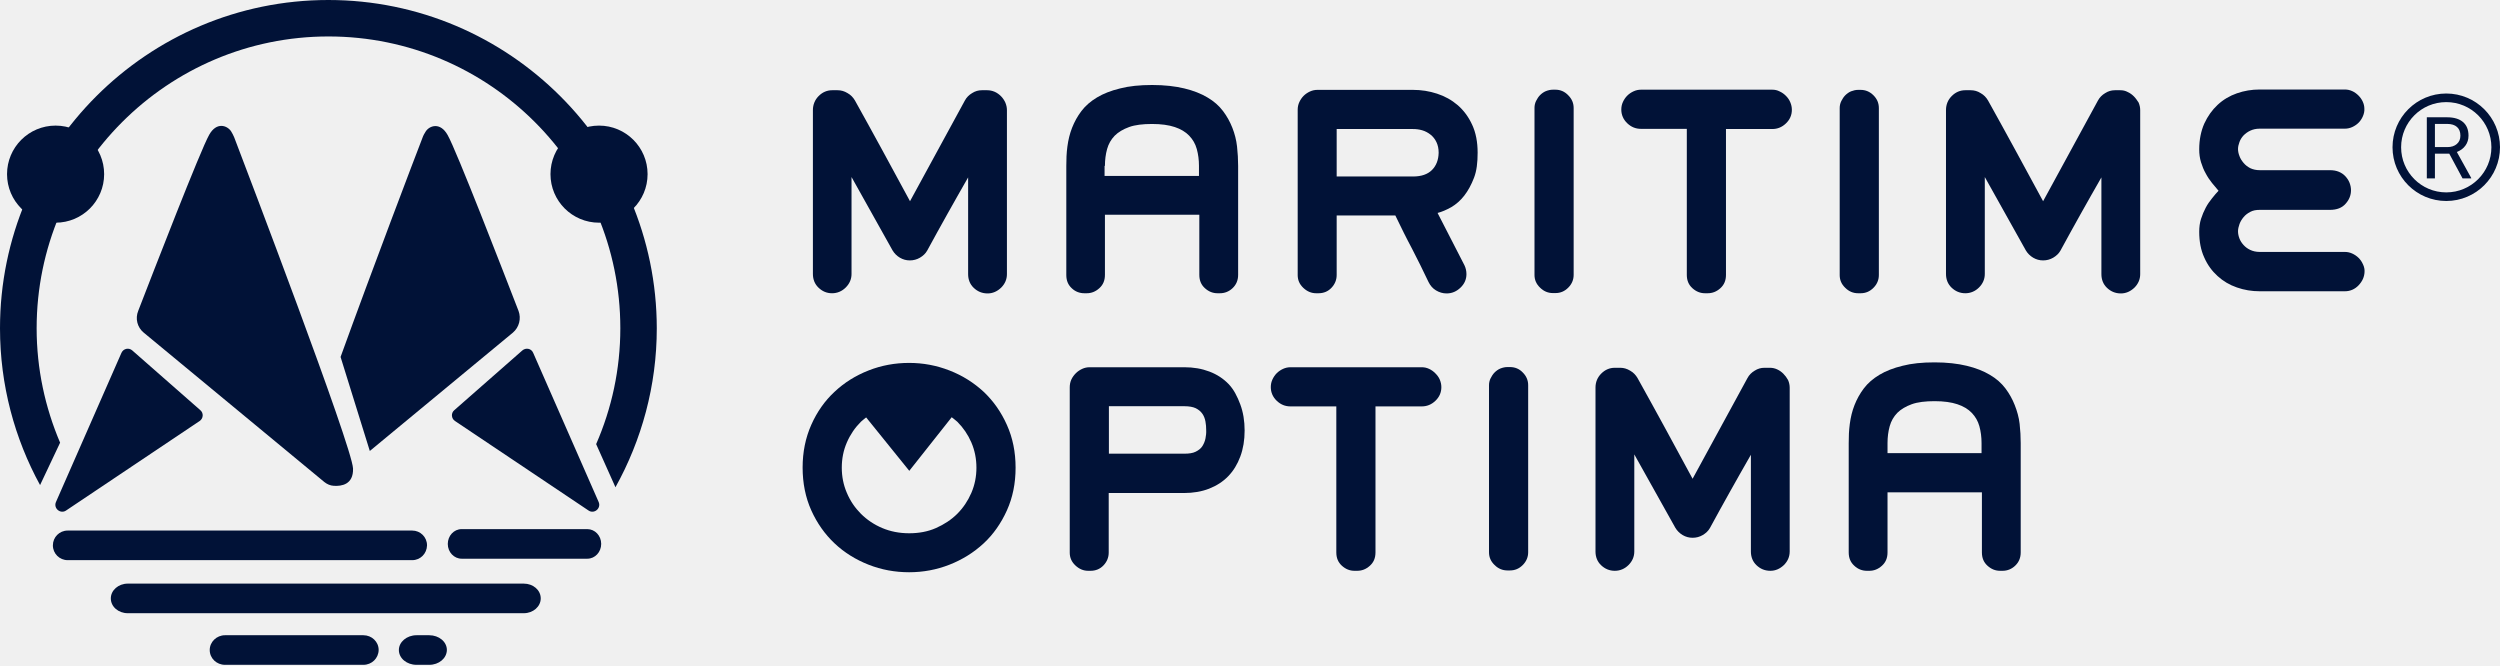
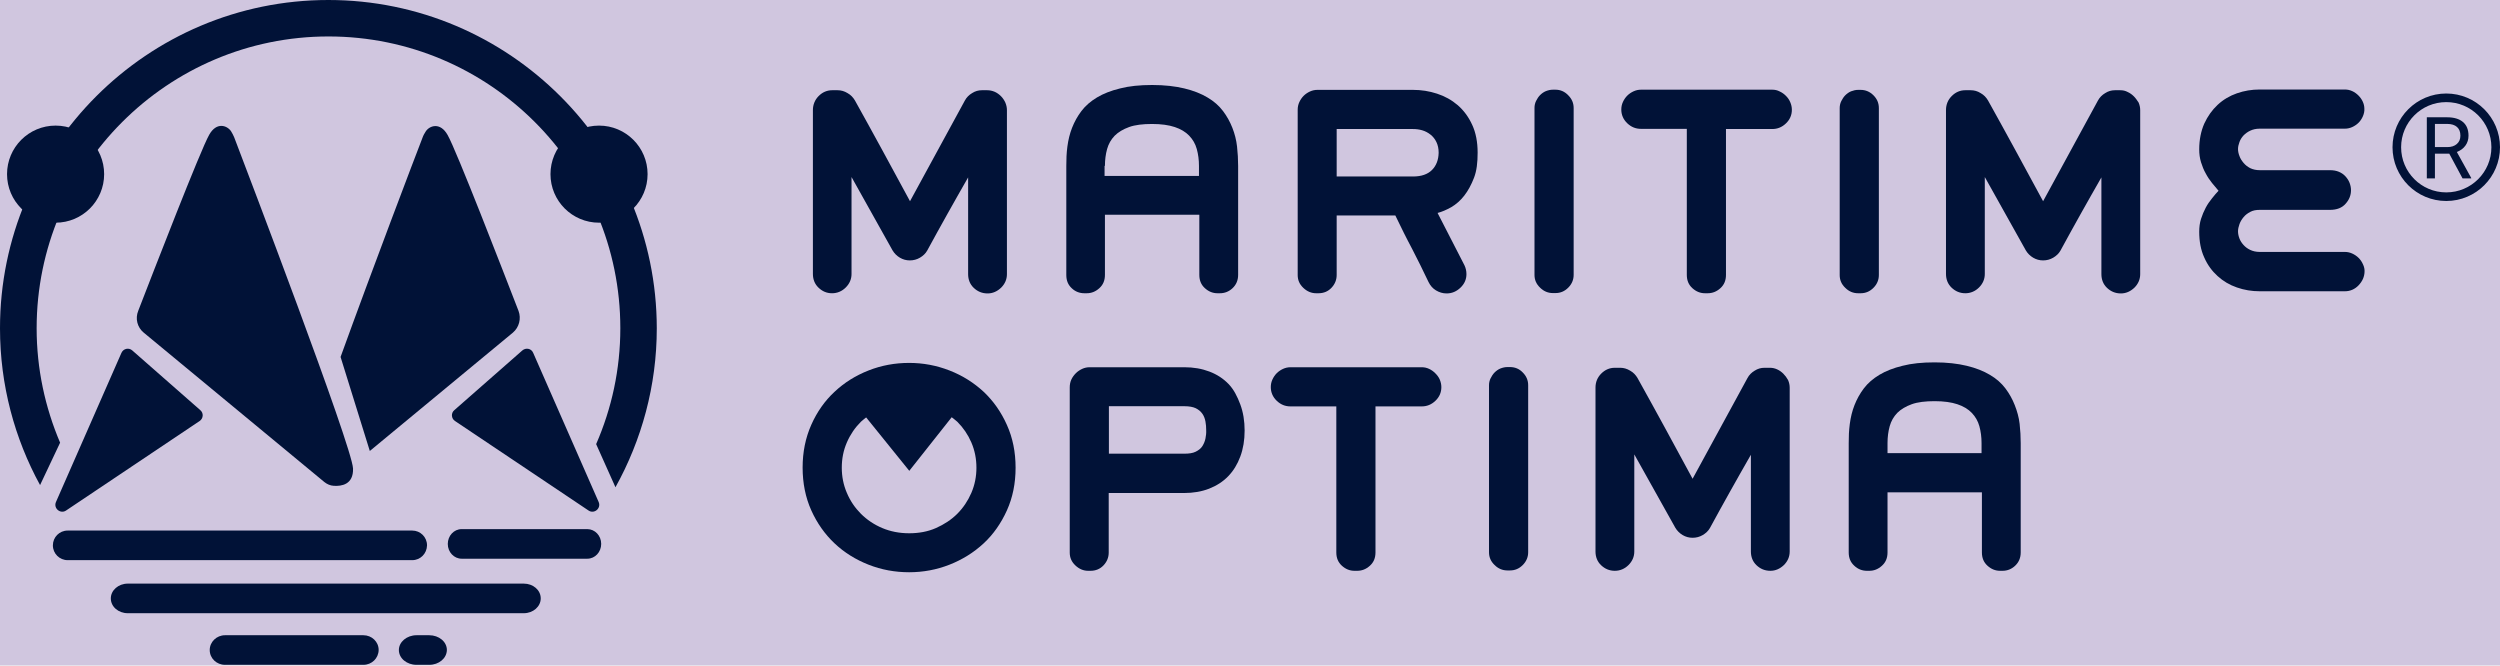
<svg xmlns="http://www.w3.org/2000/svg" width="2326" height="619" viewBox="0 0 2326 619" fill="none">
-   <g clip-path="url(#clip0_5_4)">
+   <g clip-path="url(#clip0_12_2)">
+     <rect width="2326" height="619" fill="#D0C6DF" />
    <path d="M383.538 521.169H62.971C55.415 521.169 49.202 515.124 49.202 507.401C49.202 499.845 55.247 493.633 62.971 493.633H383.538C391.094 493.633 397.307 499.677 397.307 507.401C397.139 515.124 391.094 521.169 383.538 521.169Z" fill="#011237" />
    <path d="M487.315 570.531H118.89C110.158 570.531 103.105 564.486 103.105 556.763C103.105 549.207 110.158 542.995 118.89 542.995H487.315C496.047 542.995 503.1 549.039 503.1 556.763C503.1 564.318 496.047 570.531 487.315 570.531Z" fill="#011237" />
    <path d="M546.424 519.824H429.549C422.496 519.824 416.619 513.78 416.619 506.056C416.619 498.501 422.328 492.288 429.549 492.288H546.424C553.477 492.288 559.354 498.333 559.354 506.056C559.354 513.612 553.645 519.824 546.424 519.824Z" fill="#011237" />
    <path d="M338.03 618.551H209.401C201.508 618.551 195.127 612.506 195.127 604.783C195.127 597.227 201.508 591.015 209.401 591.015H338.03C345.923 591.015 352.304 597.059 352.304 604.783C352.136 612.506 345.923 618.551 338.03 618.551Z" fill="#011237" />
    <path d="M399.322 618.551H387.568C378.5 618.551 371.111 612.506 371.111 604.783C371.111 597.227 378.5 591.015 387.568 591.015H399.322C408.39 591.015 415.779 597.059 415.779 604.783C415.611 612.506 408.39 618.551 399.322 618.551Z" fill="#011237" />
    <path d="M485.971 326.065L422.664 381.64C419.474 384.327 419.809 389.364 423.336 391.714L547.6 474.994C552.805 478.52 559.522 472.979 557.003 467.102L496.047 328.247C494.368 324.218 489.33 323.21 485.971 326.065Z" fill="#011237" />
    <path d="M123.088 326.065L186.395 381.64C189.586 384.327 189.25 389.364 185.724 391.714L61.46 474.994C56.255 478.52 49.538 472.979 52.056 467.102L113.013 328.247C114.86 324.218 119.898 323.21 123.088 326.065Z" fill="#011237" />
    <path d="M133.667 309.443L301.759 448.466C304.278 450.481 307.301 451.824 310.491 451.992C317.544 452.495 328.963 450.984 328.459 435.873C327.619 415.389 228.712 156.148 217.965 127.941C217.126 125.926 216.118 123.911 214.943 122.064C211.248 116.691 201.509 113.165 194.624 125.422C186.563 139.526 143.071 251.852 128.63 289.127C125.607 296.514 127.79 304.574 133.667 309.443Z" fill="#011237" />
    <path d="M482.445 289.295C468.003 252.02 424.511 139.526 416.451 125.59C409.566 113.333 399.658 116.859 396.132 122.232C394.956 124.079 393.781 126.094 393.109 128.109C386.392 145.403 346.762 249.502 316.872 332.11L344.075 419.587L477.239 309.443C482.948 304.574 485.131 296.514 482.445 289.295Z" fill="#011237" />
    <path d="M51.721 207.191C76.668 207.191 96.892 186.969 96.892 162.025C96.892 137.081 76.668 116.859 51.721 116.859C26.773 116.859 6.549 137.081 6.549 162.025C6.549 186.969 26.773 207.191 51.721 207.191Z" fill="#011237" />
    <path d="M557.339 207.191C582.286 207.191 602.51 186.969 602.51 162.025C602.51 137.081 582.286 116.859 557.339 116.859C532.391 116.859 512.167 137.081 512.167 162.025C512.167 186.969 532.391 207.191 557.339 207.191Z" fill="#011237" />
    <path d="M55.919 411.864C41.981 379.123 34.089 343.192 34.089 305.414C34.089 155.813 155.833 33.916 305.621 33.916C455.409 33.916 577.154 155.645 577.154 305.414C577.154 343.696 569.093 380.13 554.652 413.207L572.62 453.336C596.969 409.513 611.074 358.975 611.074 305.414C610.906 137.008 473.881 0 305.453 0C137.026 0 0 137.008 0 305.414C0 358.303 13.602 408.002 37.279 451.321L55.919 411.864Z" fill="#011237" />
    <path d="M774.128 272.841C778.998 272.841 783.364 270.994 786.89 267.468C790.417 263.942 792.264 259.744 792.264 254.875V164.712L830.383 232.88C832.062 235.734 834.413 238.085 837.267 239.764C840.122 241.443 843.145 242.283 846.503 242.283C849.862 242.283 853.052 241.443 855.907 239.764C858.762 238.085 861.113 235.902 862.624 233.216C868.837 221.631 875.218 210.381 881.431 199.132C887.645 187.882 894.194 176.633 900.743 165.048V255.043C900.743 260.08 902.422 264.446 905.948 267.804C909.475 271.162 913.673 273.009 918.878 273.009C923.58 273.009 927.778 271.162 931.473 267.636C934.999 264.11 936.846 259.912 936.846 255.043V102.42C936.846 100.07 936.342 97.719 935.335 95.368C934.327 93.186 932.984 91.171 931.305 89.492C929.625 87.813 927.778 86.469 925.595 85.462C923.244 84.455 920.893 83.951 918.543 83.951H913.505C910.314 83.951 907.292 84.79 904.437 86.637C901.582 88.316 899.231 90.667 897.72 93.521L846.671 187.211C838.107 171.428 829.543 155.645 820.979 139.862C812.415 124.247 804.018 108.8 795.454 93.521C793.775 90.667 791.592 88.316 788.569 86.637C785.547 84.79 782.524 83.951 779.334 83.951H774.296C769.426 83.951 765.228 85.798 761.702 89.324C758.175 92.85 756.328 97.383 756.328 102.42V254.875C756.328 259.912 758.007 264.278 761.534 267.636C765.06 270.994 769.09 272.841 774.128 272.841Z" fill="#011237" />
    <path d="M1008.89 272.84H1011.07C1015.43 272.84 1019.3 271.329 1022.82 268.139C1026.35 264.949 1028.03 260.919 1028.03 255.714V199.803H1115.85V255.714C1115.85 260.919 1117.53 264.949 1121.06 268.139C1124.58 271.329 1128.45 272.84 1132.81 272.84H1135C1139.36 272.84 1143.39 271.329 1146.75 268.139C1150.11 264.949 1151.96 260.919 1151.96 255.714V154.301C1151.96 148.425 1151.62 142.38 1150.95 136.336C1150.28 130.291 1148.77 124.415 1146.58 118.874C1144.4 113.333 1141.54 108.128 1137.85 103.259C1134.16 98.39 1129.45 94.192 1123.41 90.666C1117.53 87.141 1110.31 84.286 1101.91 82.271C1093.52 80.257 1083.61 79.081 1072.02 79.081C1060.44 79.081 1050.53 80.089 1042.13 82.271C1033.74 84.286 1026.52 87.141 1020.64 90.666C1014.76 94.192 1009.89 98.39 1006.2 103.259C1002.5 108.128 999.649 113.333 997.466 118.874C995.283 124.415 993.94 130.124 993.1 136.336C992.261 142.548 992.093 148.425 992.093 154.301V255.882C992.093 261.087 993.772 265.117 997.298 268.307C1000.49 271.329 1004.52 272.84 1008.89 272.84ZM1028.03 154.301C1028.03 148.761 1028.7 143.556 1030.04 138.687C1031.39 133.817 1033.74 129.788 1037.1 126.262C1040.45 122.904 1044.99 120.217 1050.53 118.202C1056.07 116.188 1063.29 115.348 1071.86 115.348C1080.42 115.348 1087.47 116.356 1093.01 118.202C1098.56 120.049 1103.09 122.736 1106.45 126.262C1109.81 129.788 1112.16 133.817 1113.5 138.687C1114.84 143.556 1115.52 148.761 1115.52 154.301V163.704H1027.69V154.301H1028.03Z" fill="#011237" />
    <path d="M1356.32 97.887C1350.61 93.017 1344.23 89.492 1337.01 87.141C1329.79 84.79 1322.4 83.615 1314.67 83.615H1225.67C1223.32 83.615 1220.97 84.119 1218.79 85.126C1216.61 86.133 1214.59 87.477 1212.91 89.156C1211.23 90.835 1209.89 92.85 1208.88 95.032C1207.87 97.215 1207.37 99.566 1207.37 102.084V255.882C1207.37 260.584 1209.05 264.445 1212.58 267.804C1216.1 271.162 1220.13 272.841 1224.5 272.841H1226.68C1231.55 272.841 1235.58 271.162 1238.77 267.804C1241.96 264.445 1243.64 260.416 1243.64 255.882V200.475H1298.22C1300.9 206.016 1303.59 211.388 1306.11 216.593C1308.63 221.798 1311.32 226.668 1313.83 231.537C1316.35 236.406 1318.87 241.443 1321.39 246.48C1323.91 251.517 1326.43 256.89 1329.12 262.431C1330.79 265.789 1332.98 268.307 1336 270.154C1339.02 272.001 1342.38 273.009 1345.91 273.009C1350.95 273.009 1355.14 271.162 1358.84 267.636C1362.53 264.11 1364.38 259.912 1364.38 255.043C1364.38 252.021 1363.71 249.334 1362.53 246.816L1337.51 198.124C1341.54 197.117 1345.74 195.27 1350.27 192.751C1354.81 190.065 1358.84 186.539 1362.36 182.006C1365.89 177.472 1368.91 171.931 1371.43 165.383C1373.95 158.835 1374.79 151.112 1374.79 142.045C1374.79 132.139 1373.11 123.408 1369.75 116.188C1366.39 108.8 1361.86 102.756 1356.32 97.887ZM1332.31 158.163C1328.28 162.193 1322.4 164.208 1314.67 164.208H1243.64V120.05H1314.67C1317.53 120.05 1320.38 120.386 1323.24 121.225C1326.09 122.065 1328.61 123.408 1330.96 125.255C1333.31 127.102 1335.16 129.452 1336.5 132.307C1337.85 135.161 1338.52 138.351 1338.52 142.213C1338.35 148.761 1336.34 154.134 1332.31 158.163Z" fill="#011237" />
    <path d="M1447.17 83.447H1444.82C1442.63 83.447 1440.45 83.951 1438.27 84.79C1436.25 85.63 1434.4 86.973 1432.89 88.484C1431.38 89.995 1430.21 91.842 1429.2 93.857C1428.19 95.872 1427.69 98.055 1427.69 100.405V255.715C1427.69 260.416 1429.37 264.278 1432.89 267.636C1436.25 270.994 1440.28 272.673 1444.82 272.673H1447.17C1451.87 272.673 1455.73 270.994 1459.09 267.636C1462.45 264.278 1464.13 260.248 1464.13 255.715V100.573C1464.13 95.872 1462.45 92.01 1459.09 88.652C1455.73 85.126 1451.7 83.447 1447.17 83.447Z" fill="#011237" />
    <path d="M1661.6 89.156C1659.93 87.477 1658.08 86.133 1655.89 85.126C1653.71 83.951 1651.36 83.447 1649.01 83.447H1526.76C1524.41 83.447 1522.06 83.951 1519.88 84.958C1517.69 85.966 1515.68 87.309 1514 88.988C1512.32 90.667 1510.98 92.682 1509.97 94.864C1508.96 97.047 1508.46 99.398 1508.46 101.916C1508.46 106.785 1510.31 111.151 1514 114.677C1517.69 118.203 1521.89 119.882 1526.76 119.882H1569.41V255.715C1569.41 260.92 1571.09 264.949 1574.62 268.139C1578.15 271.329 1582.01 272.841 1586.37 272.841H1588.73C1593.26 272.841 1597.12 271.329 1600.65 268.139C1604.17 264.949 1605.85 260.92 1605.85 255.715V120.05H1648.84C1653.71 120.05 1657.91 118.371 1661.6 114.845C1665.3 111.319 1667.15 107.121 1667.15 102.084C1667.15 99.734 1666.64 97.383 1665.63 95.032C1664.63 92.682 1663.28 90.835 1661.6 89.156Z" fill="#011237" />
    <path d="M1731.13 272.841C1735.83 272.841 1739.69 271.162 1743.05 267.804C1746.41 264.446 1748.09 260.416 1748.09 255.883V100.573C1748.09 95.872 1746.41 92.01 1743.05 88.652C1739.69 85.294 1735.66 83.615 1731.13 83.615H1728.77C1726.59 83.615 1724.41 84.119 1722.23 84.958C1720.21 85.798 1718.36 87.141 1716.85 88.652C1715.34 90.163 1714.17 92.01 1713.16 94.025C1712.15 96.04 1711.65 98.222 1711.65 100.573V255.883C1711.65 260.584 1713.33 264.446 1716.85 267.804C1720.21 271.162 1724.24 272.841 1728.77 272.841H1731.13Z" fill="#011237" />
    <path d="M1985.36 89.66C1983.68 87.981 1981.84 86.637 1979.65 85.63C1977.47 84.455 1975.29 83.951 1972.77 83.951H1967.73C1964.54 83.951 1961.52 84.79 1958.66 86.637C1955.81 88.316 1953.46 90.667 1951.94 93.521L1900.9 187.211C1892.33 171.428 1883.77 155.645 1875.2 139.862C1866.64 124.247 1858.24 108.8 1849.68 93.521C1848 90.667 1845.82 88.316 1842.79 86.637C1839.94 84.79 1836.75 83.951 1833.56 83.951H1828.52C1823.65 83.951 1819.45 85.798 1815.93 89.324C1812.4 92.85 1810.55 97.215 1810.55 102.42V254.875C1810.55 259.912 1812.23 264.278 1815.76 267.636C1819.28 270.994 1823.48 272.841 1828.52 272.841C1833.39 272.841 1837.76 270.994 1841.28 267.468C1844.81 263.942 1846.66 259.744 1846.66 254.875V164.712L1884.78 232.88C1886.45 235.734 1888.81 238.085 1891.66 239.764C1894.51 241.443 1897.54 242.283 1900.9 242.283C1904.25 242.283 1907.44 241.443 1910.3 239.764C1913.15 238.085 1915.51 235.902 1917.02 233.216C1923.23 221.631 1929.61 210.381 1935.82 199.132C1942.04 187.882 1948.59 176.633 1955.14 165.048V255.043C1955.14 260.08 1956.81 264.446 1960.34 267.804C1963.87 271.162 1968.07 273.009 1973.27 273.009C1977.97 273.009 1982.17 271.162 1985.87 267.636C1989.39 264.11 1991.24 259.912 1991.24 255.043V102.42C1991.24 100.07 1990.74 97.719 1989.73 95.368C1988.38 93.353 1987.04 91.339 1985.36 89.66Z" fill="#011237" />
    <path d="M2194.43 239.931C2192.75 238.252 2190.73 236.909 2188.55 235.902C2186.37 234.894 2184.02 234.391 2181.66 234.391H2102.4C2099.05 234.391 2096.19 233.719 2093.67 232.544C2091.15 231.368 2089.14 229.857 2087.46 228.01C2085.78 226.163 2084.44 224.149 2083.6 221.966C2082.76 219.783 2082.25 217.433 2082.25 215.25C2082.25 213.067 2082.76 210.884 2083.6 208.534C2084.44 206.183 2085.78 204 2087.46 201.986C2089.14 199.971 2091.15 198.46 2093.67 197.116C2096.19 195.773 2099.05 195.269 2102.4 195.269H2167.73C2174.11 195.269 2178.98 193.423 2182.34 189.561C2185.69 185.867 2187.37 181.669 2187.37 176.968C2187.37 174.618 2186.87 172.267 2186.03 170.084C2185.19 167.901 2183.85 165.887 2182.17 164.04C2180.49 162.193 2178.47 160.85 2176.12 159.842C2173.77 158.835 2170.92 158.331 2167.73 158.331H2102.4C2099.05 158.331 2096.19 157.659 2093.67 156.484C2091.15 155.141 2089.14 153.63 2087.46 151.615C2085.78 149.6 2084.44 147.585 2083.6 145.235C2082.76 143.052 2082.25 140.869 2082.25 138.686C2082.25 136.504 2082.76 134.489 2083.6 132.138C2084.44 129.788 2085.78 127.773 2087.46 125.926C2089.14 124.247 2091.15 122.736 2093.67 121.56C2096.19 120.385 2099.05 119.714 2102.4 119.714H2181.66C2184.02 119.714 2186.37 119.21 2188.55 118.202C2190.73 117.195 2192.75 115.852 2194.43 114.173C2196.11 112.494 2197.45 110.479 2198.46 108.128C2199.46 105.778 2199.97 103.427 2199.8 101.076C2199.8 98.894 2199.3 96.711 2198.29 94.528C2197.28 92.346 2195.94 90.499 2194.26 88.82C2192.58 87.141 2190.73 85.797 2188.55 84.79C2186.37 83.782 2184.02 83.279 2181.66 83.279H2102.4C2095.02 83.279 2087.96 84.454 2081.25 86.805C2074.53 89.155 2068.48 92.681 2063.28 97.55C2058.07 102.42 2054.04 108.128 2050.85 115.012C2047.83 121.896 2046.15 129.956 2046.15 139.022C2046.15 143.22 2046.65 147.082 2047.83 150.943C2049 154.637 2050.35 158.163 2052.2 161.353C2053.87 164.543 2055.89 167.566 2058.07 170.252C2060.26 172.939 2062.27 175.289 2064.12 177.472C2062.27 179.487 2060.09 181.837 2058.07 184.524C2055.89 187.21 2053.87 190.065 2052.2 193.255C2050.52 196.445 2049 199.971 2047.83 203.665C2046.65 207.358 2046.15 211.388 2046.15 215.586C2046.15 224.652 2047.66 232.712 2050.85 239.596C2053.87 246.48 2058.07 252.188 2063.28 256.89C2068.48 261.591 2074.36 265.117 2081.25 267.467C2087.96 269.818 2095.02 270.993 2102.4 270.993H2181.66C2186.53 270.993 2190.9 269.146 2194.43 265.453C2197.95 261.759 2199.8 257.561 2199.97 253.028C2200.14 250.677 2199.63 248.327 2198.62 246.144C2197.45 243.457 2196.11 241.61 2194.43 239.931Z" fill="#011237" />
    <path d="M915.184 364.515C906.116 356.12 895.537 349.404 883.446 344.703C871.356 340.002 858.929 337.651 845.831 337.651C832.565 337.651 819.971 340.002 808.048 344.703C796.126 349.404 785.547 355.952 776.479 364.515C767.411 372.91 760.19 383.152 754.817 395.241C749.443 407.33 746.756 420.595 746.756 435.034C746.756 449.474 749.443 462.906 754.817 474.827C760.19 486.748 767.411 496.99 776.479 505.553C785.547 514.116 796.126 520.664 808.048 525.365C819.971 530.067 832.565 532.417 845.831 532.417C858.929 532.417 871.524 530.067 883.446 525.365C895.369 520.664 905.948 514.116 915.184 505.553C924.252 497.158 931.472 486.748 936.846 474.827C942.22 462.906 944.906 449.642 944.906 435.202C944.906 420.595 942.22 407.33 936.846 395.409C931.472 383.32 924.252 373.078 915.184 364.515ZM903.765 458.54C900.574 465.928 896.208 472.476 890.667 478.017C885.126 483.558 878.409 487.923 870.852 491.281C863.295 494.639 854.899 496.15 845.831 496.15C836.763 496.15 828.367 494.471 820.811 491.281C813.254 488.091 806.537 483.558 800.996 478.017C795.454 472.476 791.088 466.096 787.898 458.54C784.707 451.153 783.196 443.261 783.196 435.202C783.196 426.807 784.707 419.083 787.898 411.696C791.088 404.308 795.454 397.928 800.996 392.387C802.507 390.876 804.354 389.701 805.866 388.357L845.999 438.056L885.461 388.189C887.141 389.533 888.988 390.876 890.667 392.387C896.208 397.928 900.574 404.308 903.765 411.696C906.956 419.083 908.467 426.975 908.467 435.202C908.467 443.261 906.956 451.153 903.765 458.54Z" fill="#011237" />
    <path d="M1143.06 357.295C1138.19 352.258 1132.31 348.396 1125.26 345.71C1118.2 343.024 1110.48 341.68 1101.91 341.68H1013.75C1011.4 341.68 1009.05 342.184 1006.87 343.192C1004.69 344.199 1002.67 345.542 1000.99 347.221C999.314 348.9 997.802 350.915 996.795 353.098C995.787 355.28 995.283 357.799 995.283 360.318V514.116C995.283 518.817 996.963 522.679 1000.49 526.037C1004.02 529.395 1008.05 531.074 1012.41 531.074H1014.59C1019.46 531.074 1023.49 529.395 1026.69 526.037C1029.88 522.679 1031.55 518.649 1031.55 514.116V458.708H1101.58C1110.14 458.708 1118.04 457.365 1124.92 454.678C1131.81 451.992 1137.85 448.13 1142.72 443.093C1147.59 438.056 1151.28 432.012 1153.97 424.792C1156.66 417.572 1158 409.513 1158 400.614C1158 391.715 1156.66 383.488 1153.97 376.268C1151.28 369.048 1147.93 362.332 1143.06 357.295ZM1121.56 408.002C1121.06 410.52 1120.05 412.871 1118.71 415.054C1117.36 417.236 1115.18 418.915 1112.49 420.259C1109.81 421.602 1106.28 422.105 1102.08 422.105H1031.72V377.947H1102.08C1106.45 377.947 1109.98 378.619 1112.49 379.794C1115.18 381.137 1117.2 382.816 1118.71 384.999C1120.22 387.182 1121.06 389.533 1121.56 392.219C1122.07 394.905 1122.23 397.424 1122.23 399.942C1122.4 402.797 1122.07 405.483 1121.56 408.002Z" fill="#011237" />
    <path d="M1335.33 347.221C1333.65 345.542 1331.8 344.199 1329.62 343.192C1327.44 342.184 1325.25 341.68 1322.73 341.68H1200.65C1198.3 341.68 1195.95 342.184 1193.77 343.192C1191.59 344.199 1189.57 345.542 1187.89 347.221C1186.21 348.9 1184.87 350.915 1183.86 353.098C1182.85 355.28 1182.35 357.631 1182.35 360.15C1182.35 365.019 1184.2 369.384 1187.89 372.91C1191.59 376.436 1195.78 378.115 1200.65 378.115H1243.31V513.948C1243.31 519.153 1244.99 523.183 1248.51 526.373C1252.04 529.563 1255.9 531.074 1260.27 531.074H1262.62C1267.15 531.074 1271.01 529.563 1274.54 526.373C1278.07 523.183 1279.75 519.153 1279.75 513.948V378.115H1322.73C1327.6 378.115 1331.8 376.436 1335.5 372.91C1339.19 369.384 1341.04 365.187 1341.04 360.15C1341.04 357.799 1340.53 355.448 1339.53 353.098C1338.52 350.747 1337.01 348.9 1335.33 347.221Z" fill="#011237" />
    <path d="M1404.85 341.512H1402.5C1400.32 341.512 1398.13 342.016 1395.95 342.855C1393.93 343.695 1392.09 345.038 1390.58 346.549C1389.06 348.06 1387.89 349.907 1386.88 351.922C1385.87 353.937 1385.37 356.12 1385.37 358.47V513.78C1385.37 518.481 1387.05 522.343 1390.58 525.701C1393.93 529.059 1397.96 530.738 1402.5 530.738H1404.85C1409.55 530.738 1413.41 529.059 1416.77 525.701C1420.13 522.343 1421.81 518.313 1421.81 513.78V358.47C1421.81 353.769 1420.13 349.907 1416.77 346.549C1413.58 343.191 1409.55 341.512 1404.85 341.512Z" fill="#011237" />
    <path d="M1659.25 347.725C1657.57 346.046 1655.73 344.703 1653.54 343.695C1651.36 342.688 1649.18 342.184 1646.66 342.184H1641.62C1638.43 342.184 1635.41 343.024 1632.55 344.871C1629.7 346.55 1627.35 348.9 1625.84 351.755L1574.79 445.444C1566.22 429.661 1557.66 413.878 1549.1 398.096C1540.53 382.481 1532.14 367.034 1523.57 351.755C1521.89 348.9 1519.71 346.55 1516.69 344.871C1513.66 343.024 1510.64 342.184 1507.45 342.184H1502.41C1497.54 342.184 1493.35 344.031 1489.82 347.557C1486.29 351.083 1484.45 355.449 1484.45 360.654V513.109C1484.45 518.146 1486.12 522.511 1489.65 525.869C1493.18 529.227 1497.38 531.074 1502.41 531.074C1507.28 531.074 1511.65 529.227 1515.18 525.701C1518.7 522.175 1520.55 517.978 1520.55 513.109V422.777L1558.67 490.946C1560.35 493.8 1562.7 496.15 1565.55 497.829C1568.41 499.509 1571.43 500.348 1574.79 500.348C1578.15 500.348 1581.34 499.509 1584.19 497.829C1587.05 496.15 1589.4 493.968 1590.91 491.281C1597.12 479.696 1603.5 468.447 1609.72 457.197C1615.93 445.948 1622.48 434.698 1629.03 423.113V513.109C1629.03 518.146 1630.71 522.511 1634.23 525.869C1637.76 529.227 1641.96 531.074 1647.16 531.074C1651.87 531.074 1656.06 529.227 1659.76 525.701C1663.28 522.175 1665.13 517.978 1665.13 513.109V360.654C1665.13 358.303 1664.63 355.952 1663.62 353.602C1662.28 351.251 1660.93 349.404 1659.25 347.725Z" fill="#011237" />
    <path d="M1874.53 376.94C1872.35 371.399 1869.49 366.194 1865.8 361.325C1862.11 356.455 1857.4 352.258 1851.36 348.732C1845.48 345.206 1838.26 342.352 1829.86 340.337C1821.47 338.322 1811.56 337.147 1799.97 337.147C1788.39 337.147 1778.48 338.154 1770.08 340.337C1761.69 342.352 1754.47 345.206 1748.59 348.732C1742.71 352.258 1737.84 356.455 1734.15 361.325C1730.45 366.194 1727.6 371.399 1725.42 376.94C1723.23 382.48 1721.89 388.189 1721.05 394.401C1720.21 400.614 1720.04 406.49 1720.04 412.367V513.948C1720.04 519.153 1721.72 523.182 1725.25 526.372C1728.61 529.562 1732.64 531.074 1737 531.074H1739.19C1743.55 531.074 1747.41 529.562 1750.94 526.372C1754.47 523.182 1756.15 519.153 1756.15 513.948V458.036H1843.97V513.948C1843.97 519.153 1845.65 523.182 1849.18 526.372C1852.7 529.562 1856.56 531.074 1860.93 531.074H1863.11C1867.48 531.074 1871.51 529.562 1874.87 526.372C1878.23 523.182 1880.07 519.153 1880.07 513.948V412.367C1880.07 406.49 1879.74 400.446 1879.07 394.401C1878.39 388.357 1876.72 382.48 1874.53 376.94ZM1843.97 421.601H1756.15V412.199C1756.15 406.658 1756.82 401.453 1758.16 396.584C1759.5 391.715 1761.86 387.685 1765.21 384.159C1768.57 380.801 1773.11 378.115 1778.65 376.1C1784.19 374.085 1791.41 373.246 1799.97 373.246C1808.54 373.246 1815.59 374.253 1821.13 376.1C1826.67 377.947 1831.21 380.633 1834.57 384.159C1837.92 387.685 1840.28 391.715 1841.62 396.584C1842.96 401.453 1843.63 406.658 1843.63 412.199V421.601H1843.97Z" fill="#011237" />
    <path d="M2322 137C2322 111.595 2301.41 91 2276 91C2250.59 91 2230 111.595 2230 137C2230 162.405 2250.59 183 2276 183C2301.41 183 2322 162.405 2322 137Z" stroke="#011237" stroke-width="8" />
    <path d="M2278.81 142.992H2265.45V166H2257.91V109.125H2276.74C2283.15 109.125 2288.07 110.583 2291.51 113.5C2294.97 116.417 2296.7 120.661 2296.7 126.234C2296.7 129.776 2295.74 132.862 2293.81 135.492C2291.91 138.122 2289.26 140.089 2285.84 141.391L2299.2 165.531V166H2291.16L2278.81 142.992ZM2265.45 136.859H2276.98C2280.7 136.859 2283.66 135.896 2285.84 133.969C2288.06 132.042 2289.16 129.464 2289.16 126.234C2289.16 122.719 2288.11 120.023 2286 118.148C2283.92 116.273 2280.9 115.323 2276.94 115.297H2265.45V136.859Z" fill="#011237" />
  </g>
  <defs>
-     <clipPath id="clip0_5_4">
+     <clipPath id="clip0_12_2">
      <rect width="2326" height="619" fill="white" />
    </clipPath>
  </defs>
</svg>
